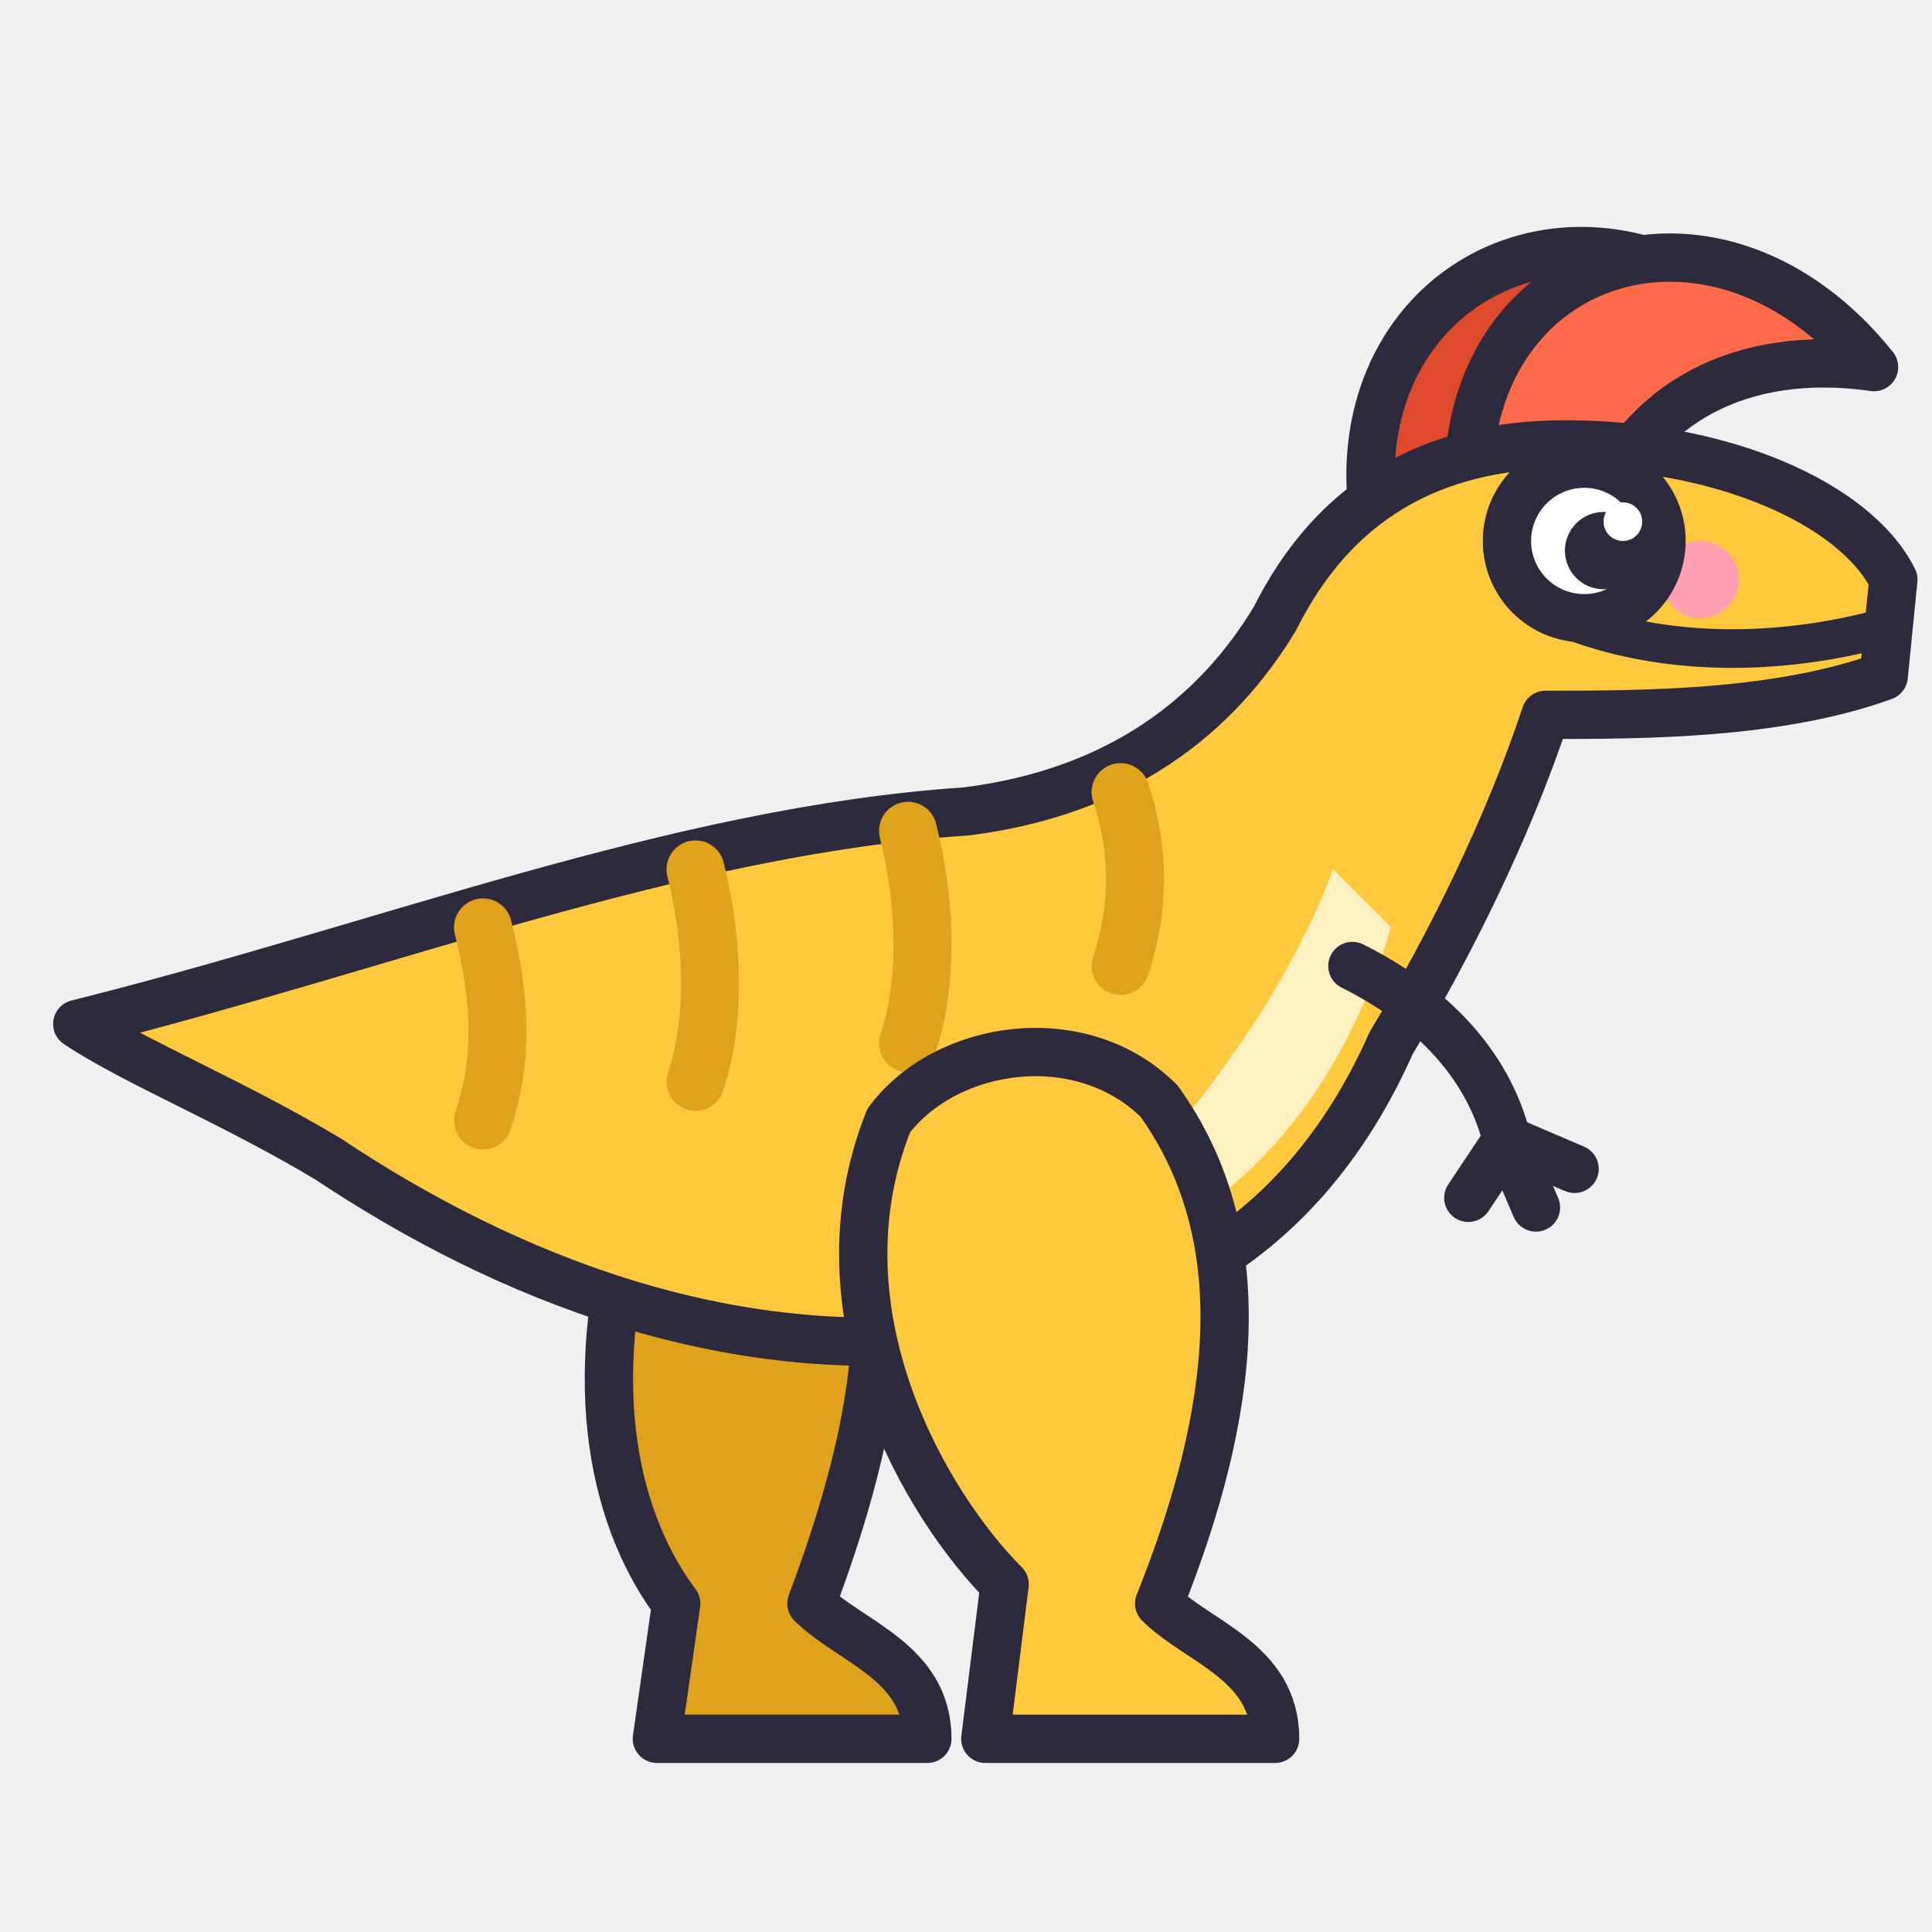
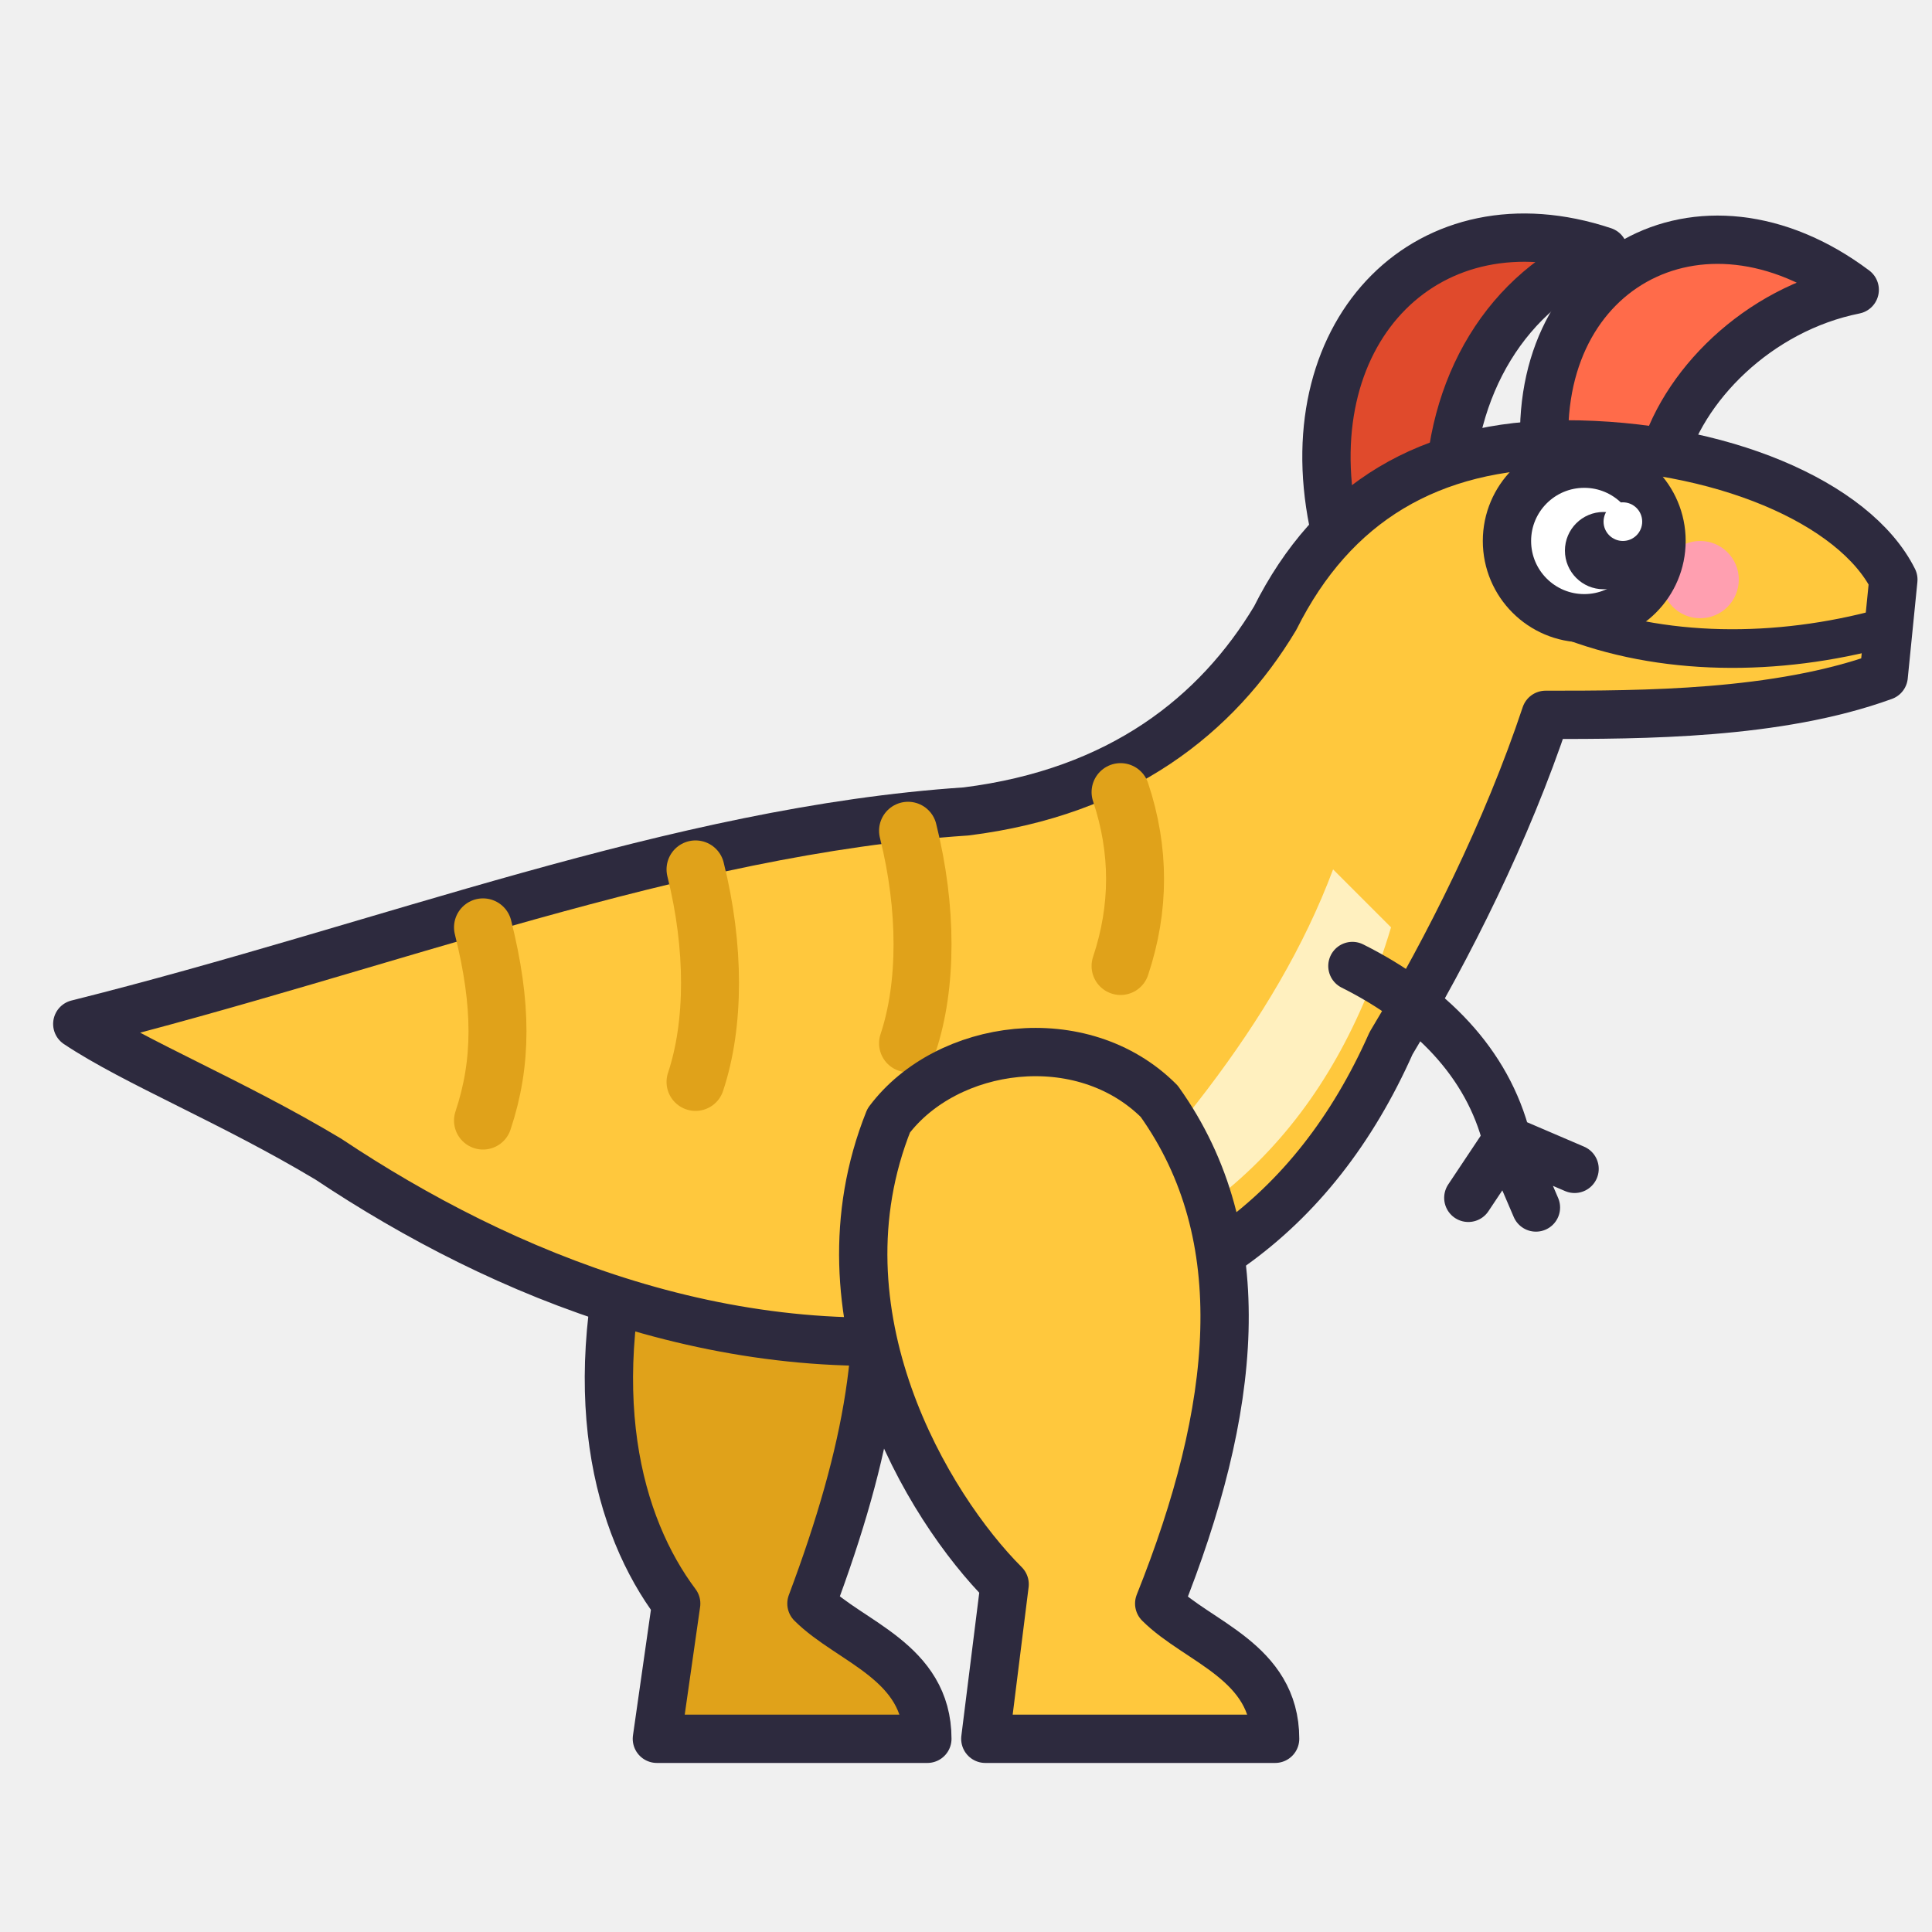
<svg xmlns="http://www.w3.org/2000/svg" viewBox="0 0 200 200">
  <g stroke="#2d2a3e" stroke-width="5" stroke-linejoin="round" stroke-linecap="round">
-     <path d="M142,52 C140,30 162,18 180,32 C168,32 158,40 154,52 Z" fill="#e04a2c" />
-     <path d="M152,50 C152,26 178,18 194,38 C180,36 170,42 166,52 Z" fill="#ff6b4a" />
+     <path d="M138,54 C134,34 148,20 166,26 C156,30 150,40 150,52 Z" fill="#e04a2c" />
+     <path d="M160,48 C158,28 176,18 192,30 C182,32 174,40 172,48 Z" fill="#ff6b4a" />
    <path d="M66,124 C60,144 64,158 70,166 L68,180 L96,180 C96,172 88,170 84,166 C90,150 92,138 90,126 Z" fill="#e0a21a" />
    <path d="M8,106 C40,98 70,86 100,84 C116,82 126,74 132,64 C138,52 148,46 162,46 C178,46 192,52 196,60 L195,70 C184,74 170,74 160,74 C156,86 150,98 144,108 C136,126 122,136 102,138 C76,142 52,132 34,120 C24,114 14,110 8,106 Z" fill="#ffc83d" />
    <path d="M144,96 C138,116 126,128 106,134 C120,120 132,106 138,90 Z" fill="#fff0bf" stroke="none" />
    <path d="M50,96 C52,104 52,110 50,116 M72,90 C74,98 74,106 72,112 M94,86 C96,94 96,102 94,108 M116,82 C118,88 118,94 116,100" fill="none" stroke="#e0a21a" stroke-width="6" />
    <path d="M92,116 C84,136 96,156 104,164 L102,180 L132,180 C132,172 124,170 120,166 C128,146 130,128 120,114 C112,106 98,108 92,116 Z" fill="#ffc83d" />
    <path d="M140,100 C148,104 154,110 156,118 M156,118 L152,124 M156,118 L159,125 M156,118 L163,121" fill="none" stroke-width="5" />
    <path d="M195,65 C184,68 172,68 162,64" fill="none" stroke-width="4" />
    <circle cx="176" cy="60" r="4" fill="#ff9fb0" stroke="none" />
    <circle cx="188" cy="52" r="2" fill="#2d2a3e" stroke="none" />
    <circle cx="164" cy="56" r="8" fill="#fff" />
    <circle cx="166" cy="57" r="4" fill="#2d2a3e" stroke="none" />
    <circle cx="168" cy="54" r="2" fill="#fff" stroke="none" />
  </g>
</svg>
